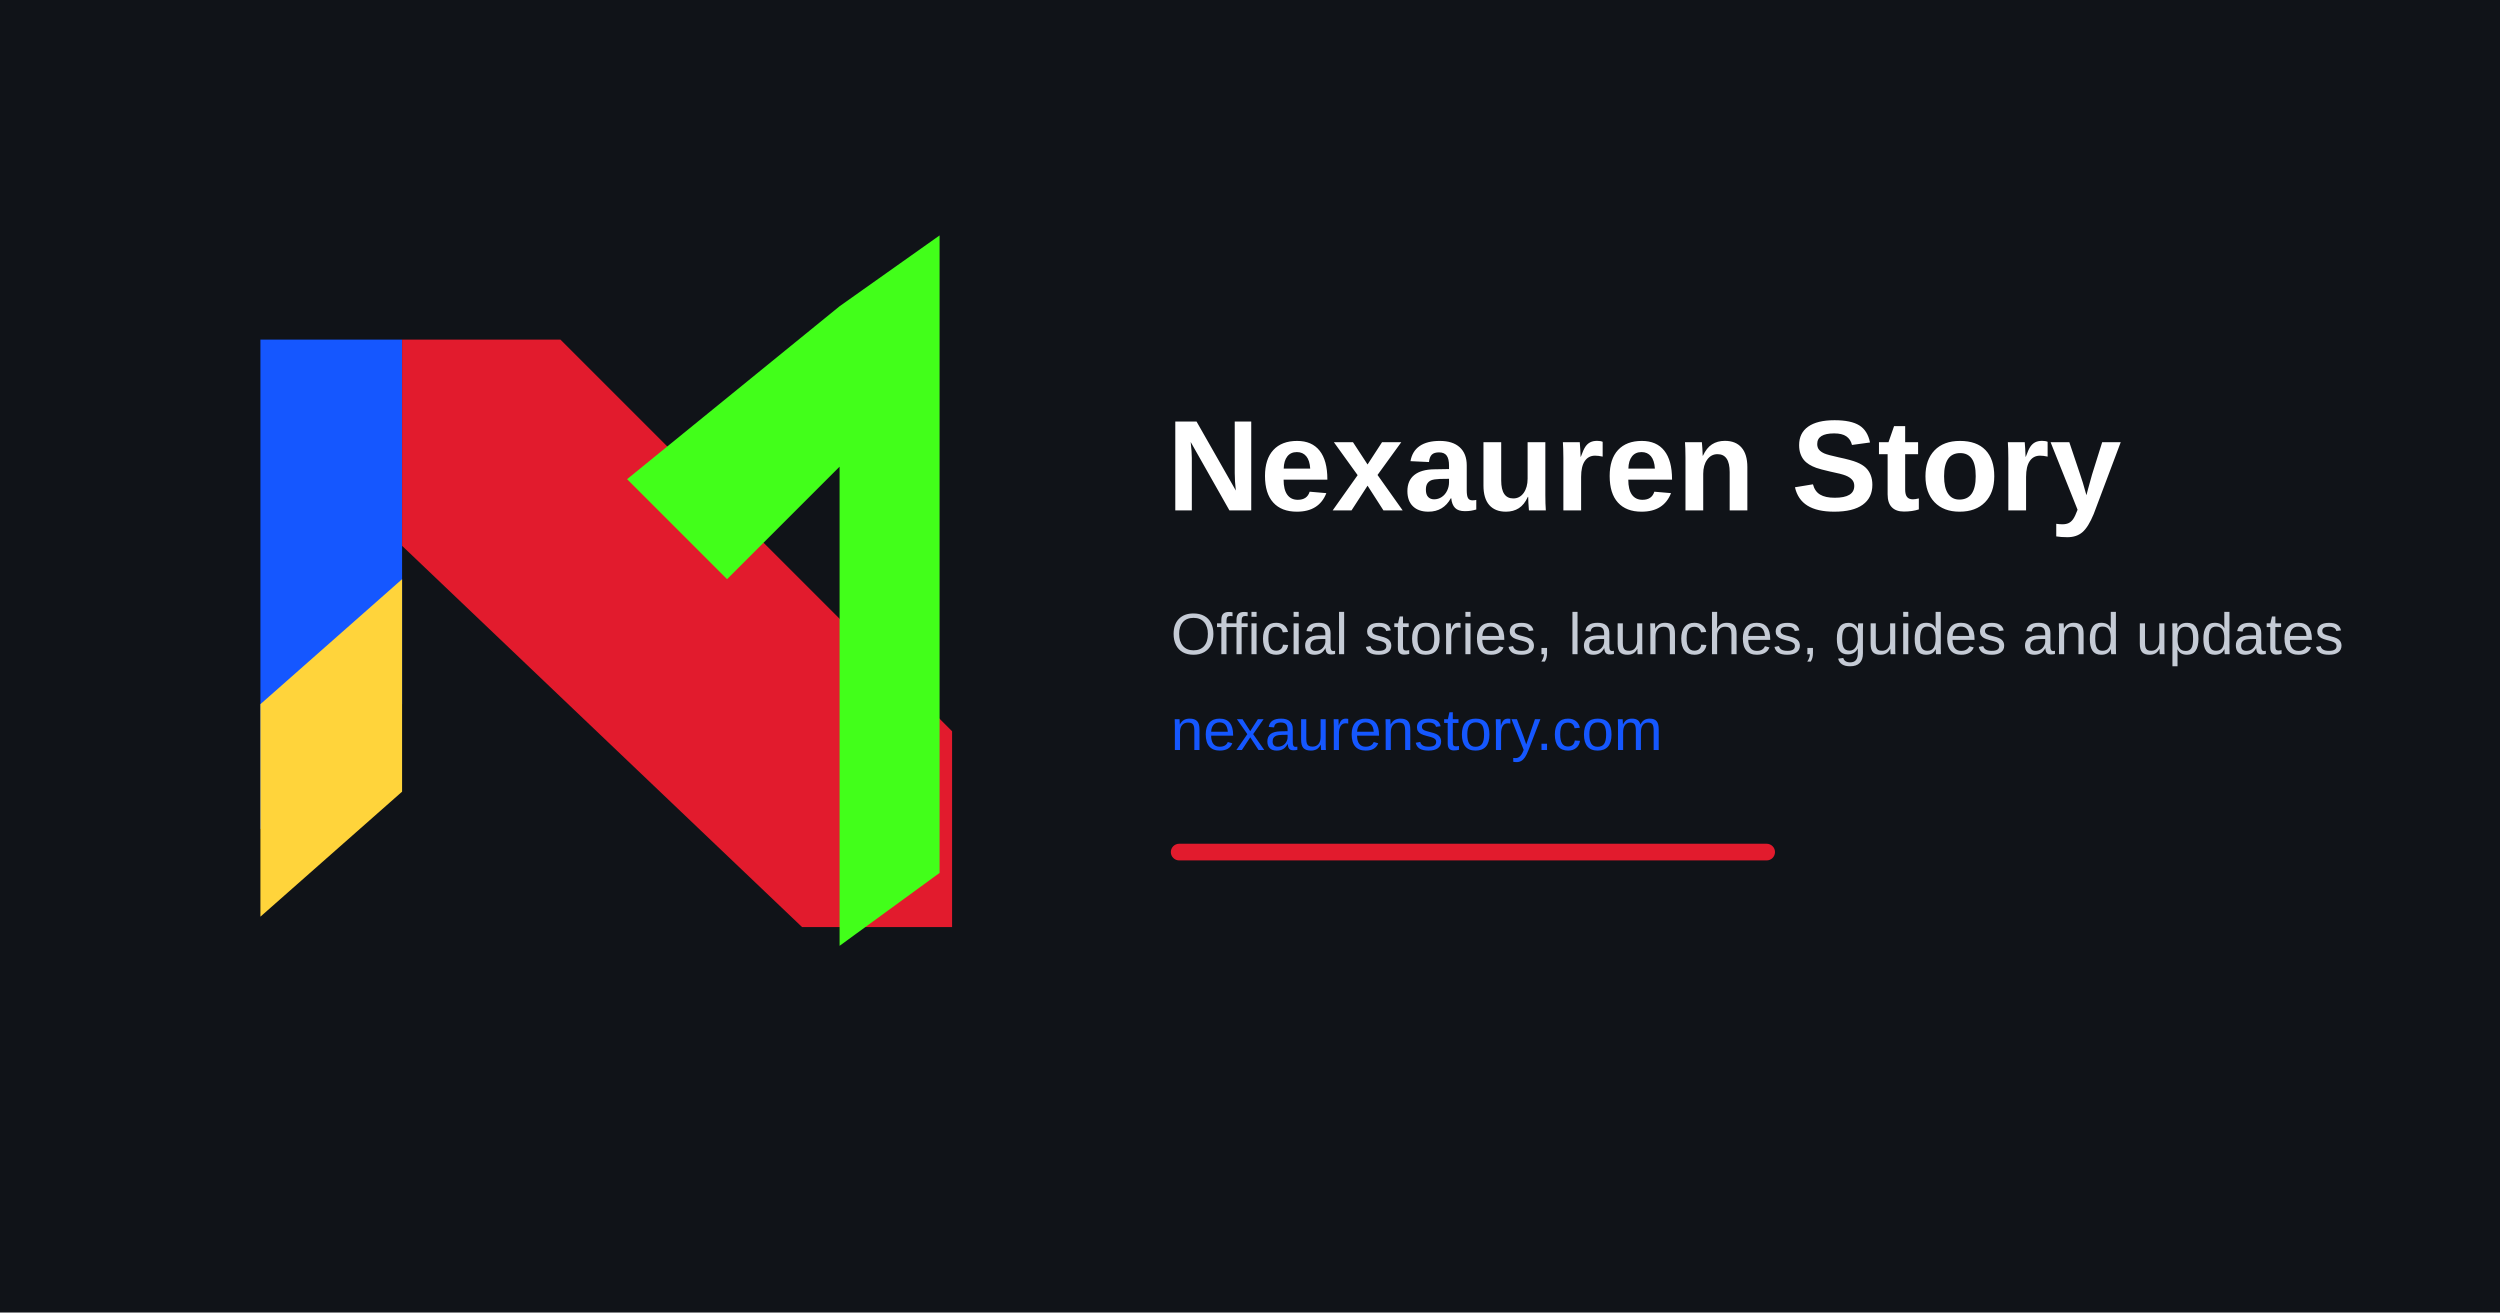
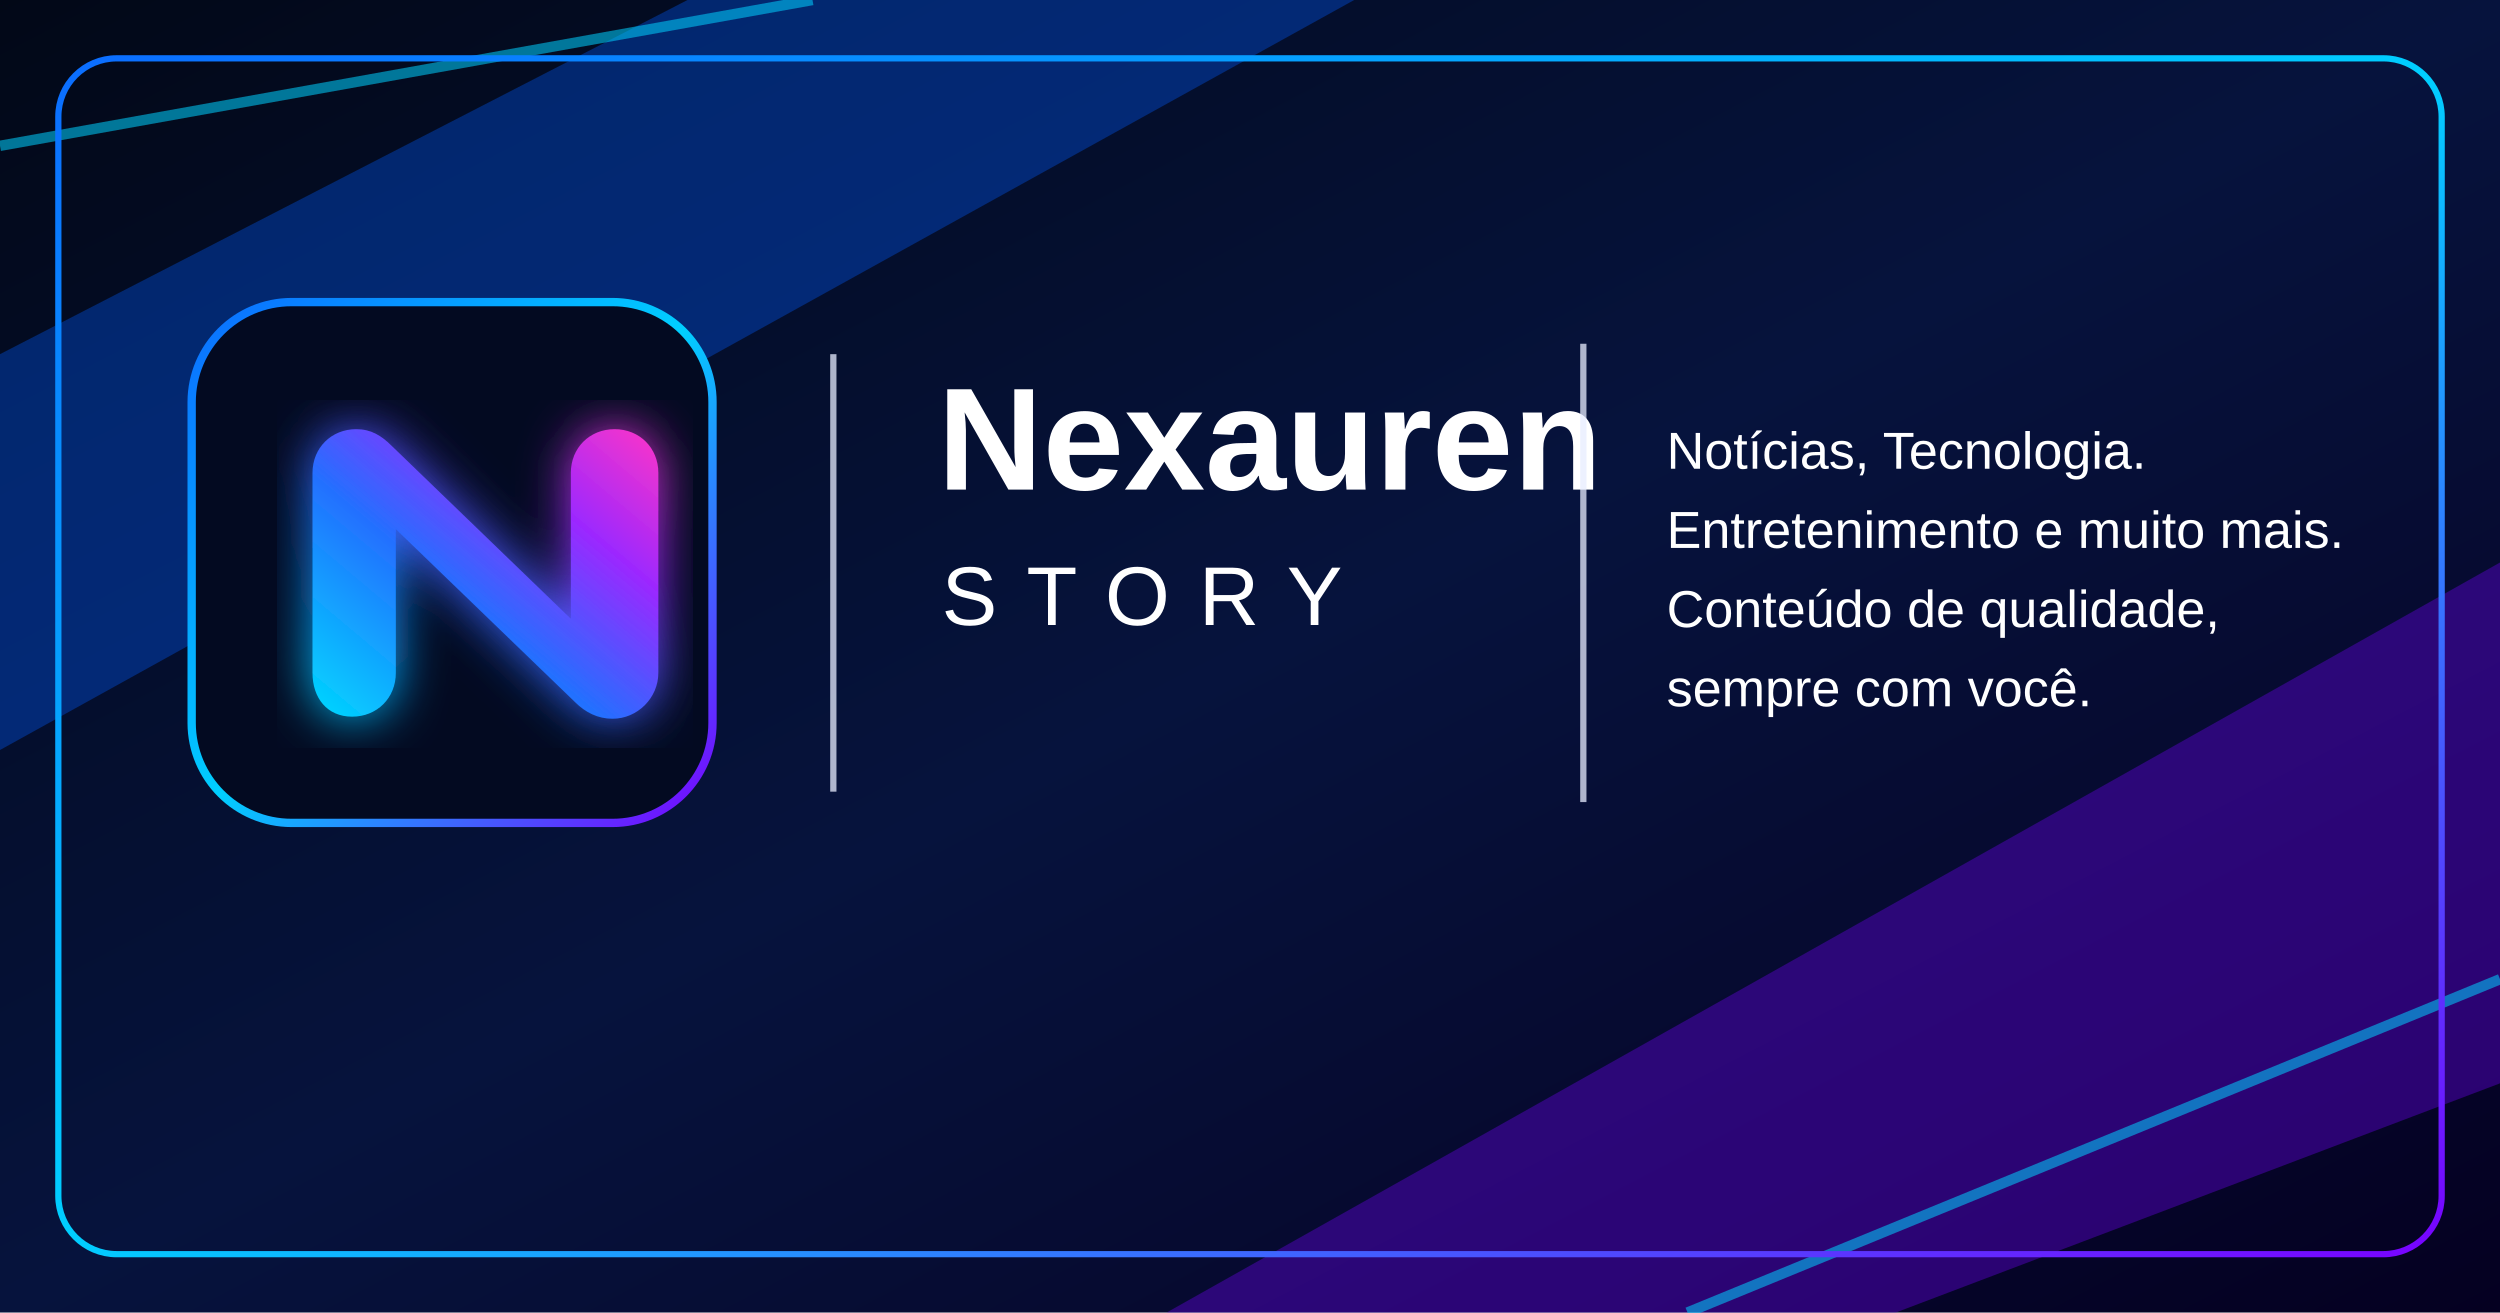
<svg xmlns="http://www.w3.org/2000/svg" width="1200" height="630" viewBox="0 0 1200 630">
-   <rect width="1200" height="630" fill="#101318" />
-   <g transform="translate(80 105)">
-     <rect width="420" height="420" rx="46" fill="#101318" />
-     <path d="M45 58h68v175l-68 60z" fill="#1557ff" />
-     <path d="M113 58h76l188 188v94h-72L113 157z" fill="#e21b2d" />
-     <path d="M45 233l68-60v102l-68 60z" fill="#ffd43b" />
-     <path d="M323 42l48-34v306l-48 35V119l-54 54-48-48z" fill="#42ff1a" />
+   <defs>
+     <linearGradient id="bg" x1="0" y1="0" x2="1" y2="1">
+       <stop stop-color="#020817" />
+       <stop offset=".5" stop-color="#06133d" />
+       <stop offset="1" stop-color="#050021" />
+     </linearGradient>
+     <linearGradient id="edge" x1="0" y1="0" x2="1" y2="1">
+       <stop stop-color="#0b6cff" />
+       <stop offset=".5" stop-color="#00cfff" />
+       <stop offset="1" stop-color="#7a00ff" />
+     </linearGradient>
+     <linearGradient id="n" x1="0" y1="1" x2="1" y2="0">
+       <stop stop-color="#00d9ff" />
+       <stop offset=".42" stop-color="#2370ff" />
+       <stop offset=".72" stop-color="#9b28ff" />
+       <stop offset="1" stop-color="#ff35c7" />
+     </linearGradient>
+     <filter id="glow">
+       <feGaussianBlur stdDeviation="12" result="b" />
+       <feMerge>
+         <feMergeNode in="b" />
+         <feMergeNode in="SourceGraphic" />
+       </feMerge>
+     </filter>
+   </defs>
+   <rect width="1200" height="630" fill="url(#bg)" />
+   <path d="M0 170L330 0H650L0 360Z" fill="#005cff" opacity=".35" />
+   <path d="M1200 520L910 630H560L1200 270Z" fill="#7300ff" opacity=".35" />
+   <path d="M0 70L390 0" stroke="#00cfff" stroke-width="5" opacity=".55" />
+   <path d="M810 630L1200 470" stroke="#00cfff" stroke-width="5" opacity=".55" />
+   <rect x="28" y="28" width="1144" height="574" rx="28" fill="none" stroke="url(#edge)" stroke-width="3" />
+   <g transform="translate(92 145)">
+     <rect width="250" height="250" rx="48" fill="#030a21" stroke="url(#edge)" stroke-width="4" />
+     <path d="M58 178V82c0-12 9-21 21-21 7 0 12 3 17 8l86 83V82c0-12 9-21 21-21s21 9 21 21v96c0 12-10 22-22 22-7 0-13-3-18-8l-86-83v69c0 12-9 21-21 21s-19-9-19-21Z" fill="url(#n)" filter="url(#glow)" />
  </g>
-   <text x="560" y="245" fill="#ffffff" font-family="Arial,Helvetica,sans-serif" font-size="62" font-weight="700">Nexauren Story</text>
-   <text x="562" y="314" fill="#c5cbd5" font-family="Arial,Helvetica,sans-serif" font-size="28">Official stories, launches, guides and updates</text>
-   <text x="562" y="360" fill="#1557ff" font-family="Arial,Helvetica,sans-serif" font-size="28">nexaurenstory.com</text>
-   <rect x="562" y="405" width="290" height="8" rx="4" fill="#e21b2d" />
+   <line x1="400" y1="170" x2="400" y2="380" stroke="#e7ecff" stroke-width="3" opacity=".75" />
+   <text x="450" y="235" fill="#fff" font-family="Arial,Helvetica,sans-serif" font-size="70" font-weight="700">Nexauren</text>
+   <text x="452" y="300" fill="#fff" font-family="Arial,Helvetica,sans-serif" font-size="40" letter-spacing="14">STORY</text>
+   <line x1="760" y1="165" x2="760" y2="385" stroke="#e7ecff" stroke-width="3" opacity=".75" />
+   <text x="800" y="225" fill="#fff" font-family="Arial,Helvetica,sans-serif" font-size="25">Notícias, Tecnologia.</text>
+   <text x="800" y="263" fill="#fff" font-family="Arial,Helvetica,sans-serif" font-size="25">Entretenimento e muito mais.</text>
+   <text x="800" y="301" fill="#fff" font-family="Arial,Helvetica,sans-serif" font-size="25">Conteúdo de qualidade,</text>
+   <text x="800" y="339" fill="#fff" font-family="Arial,Helvetica,sans-serif" font-size="25">sempre com você.</text>
</svg>
